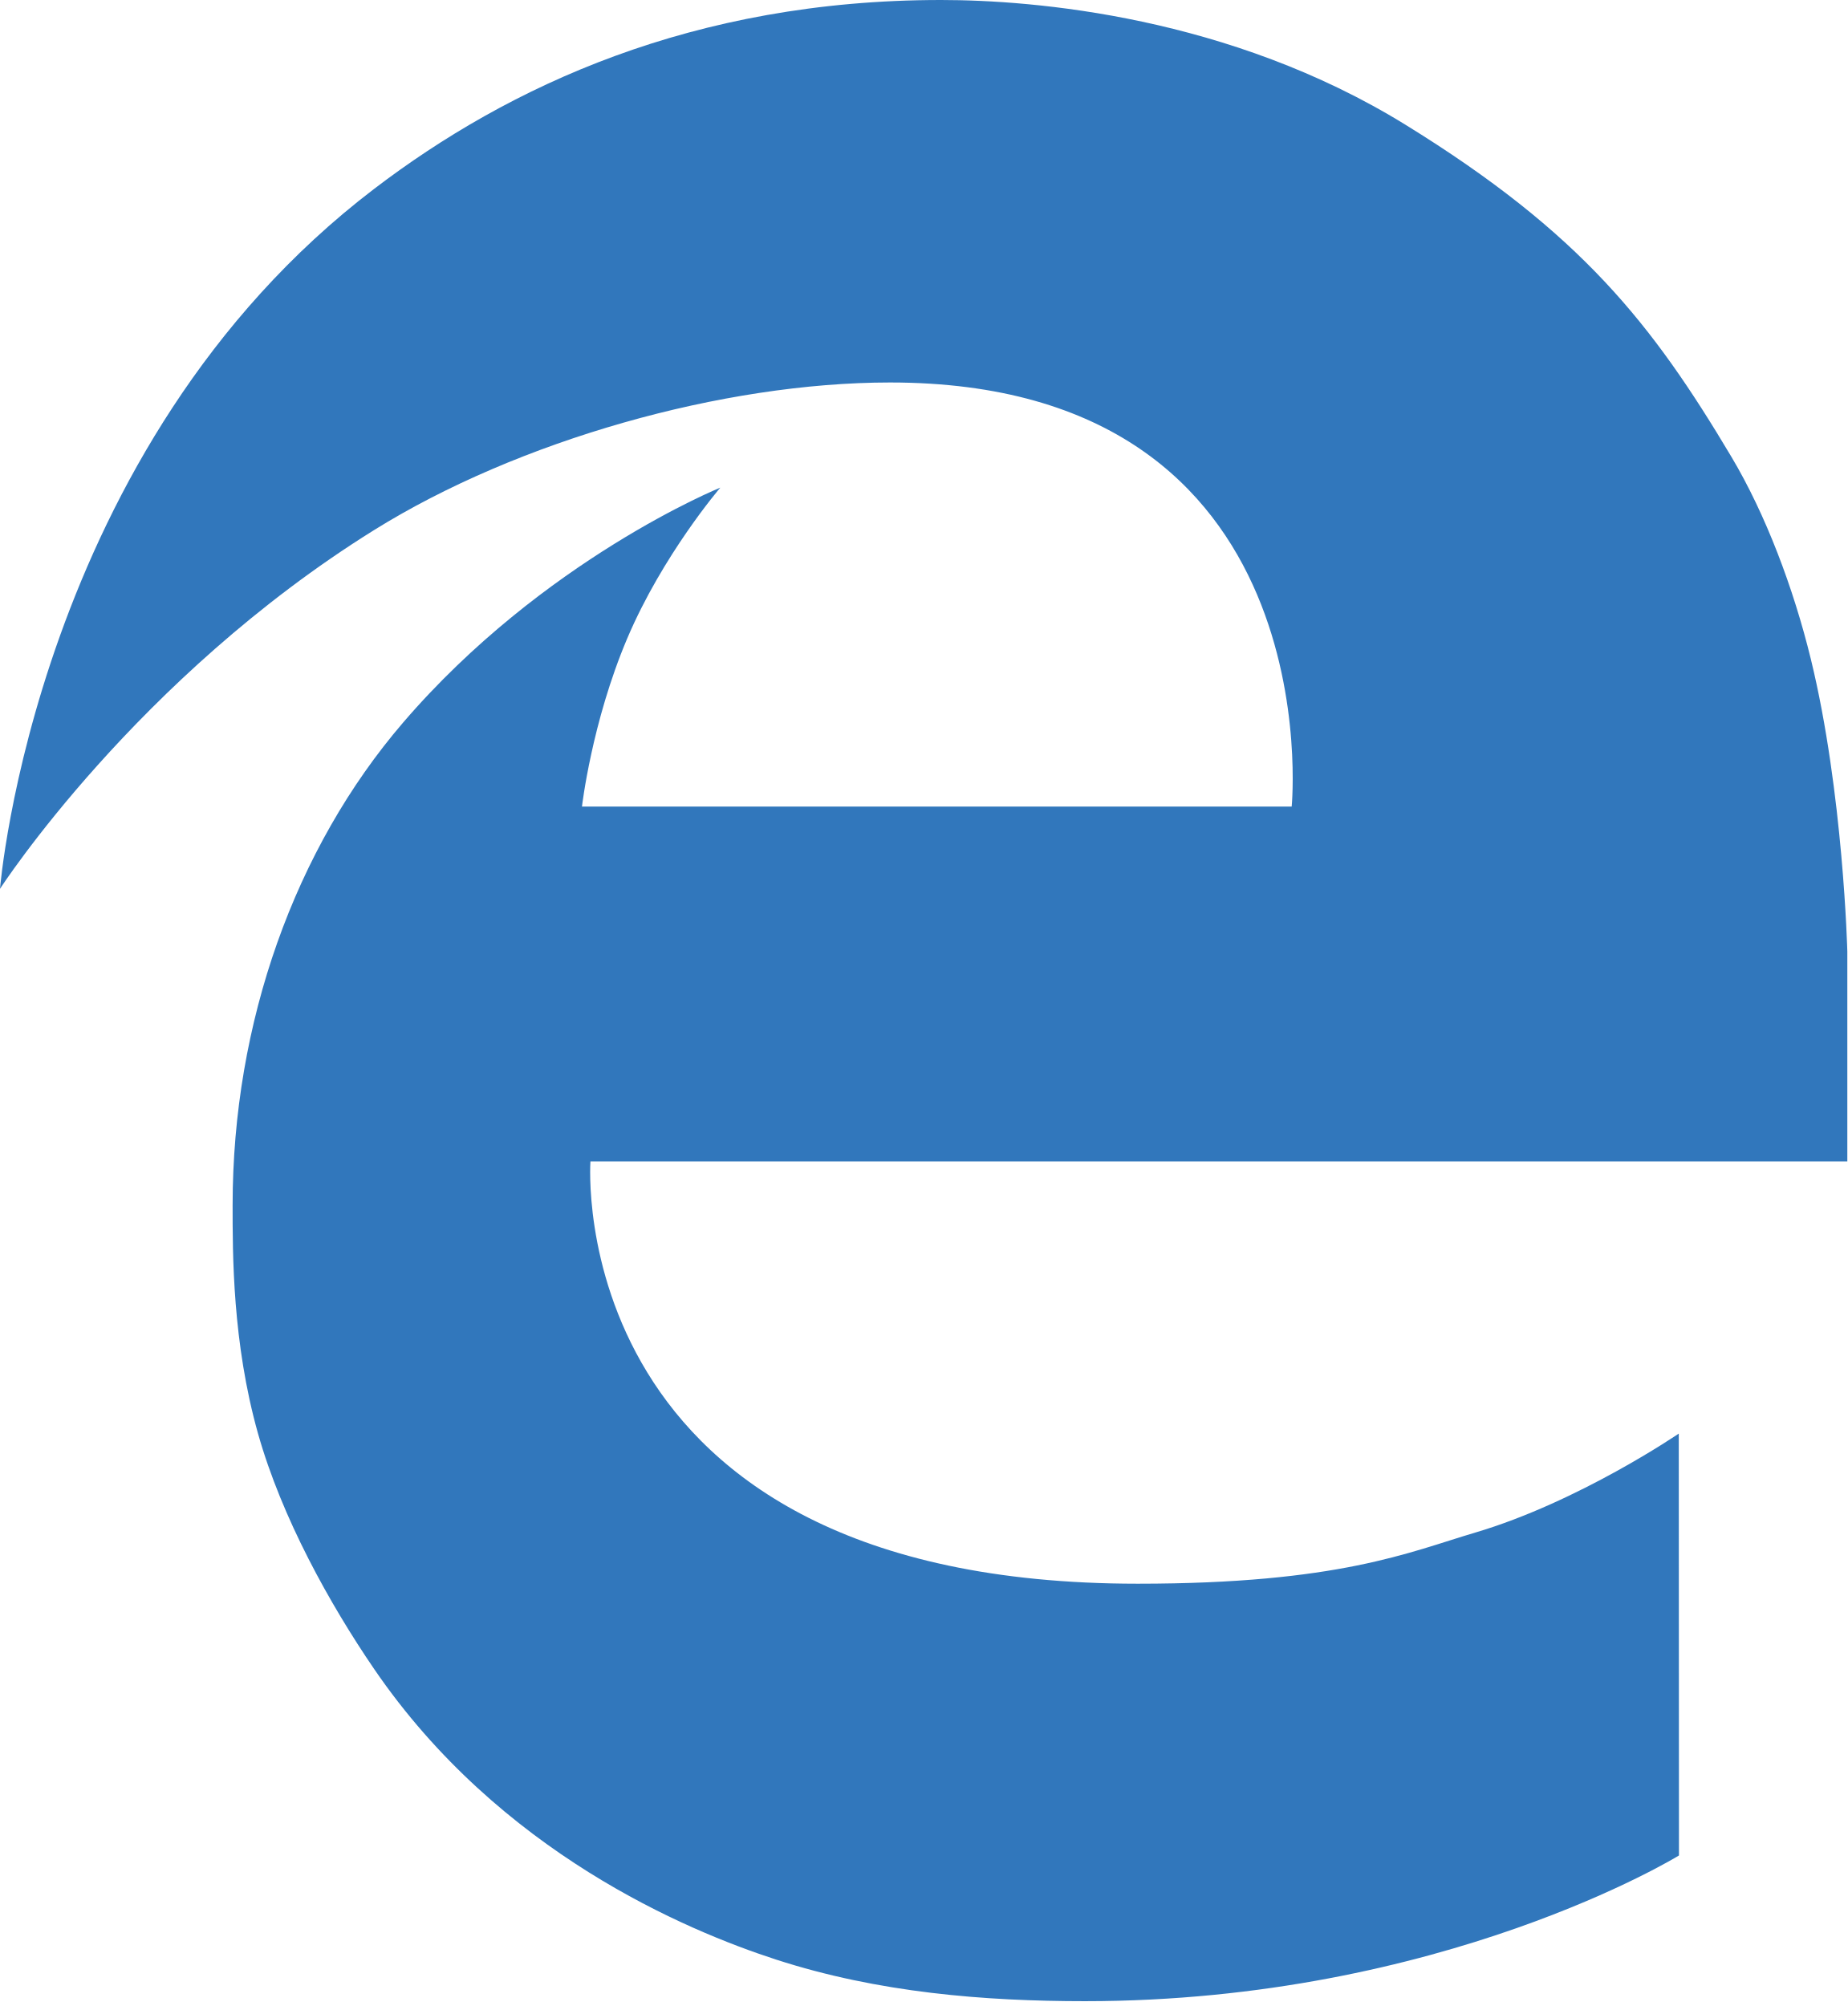
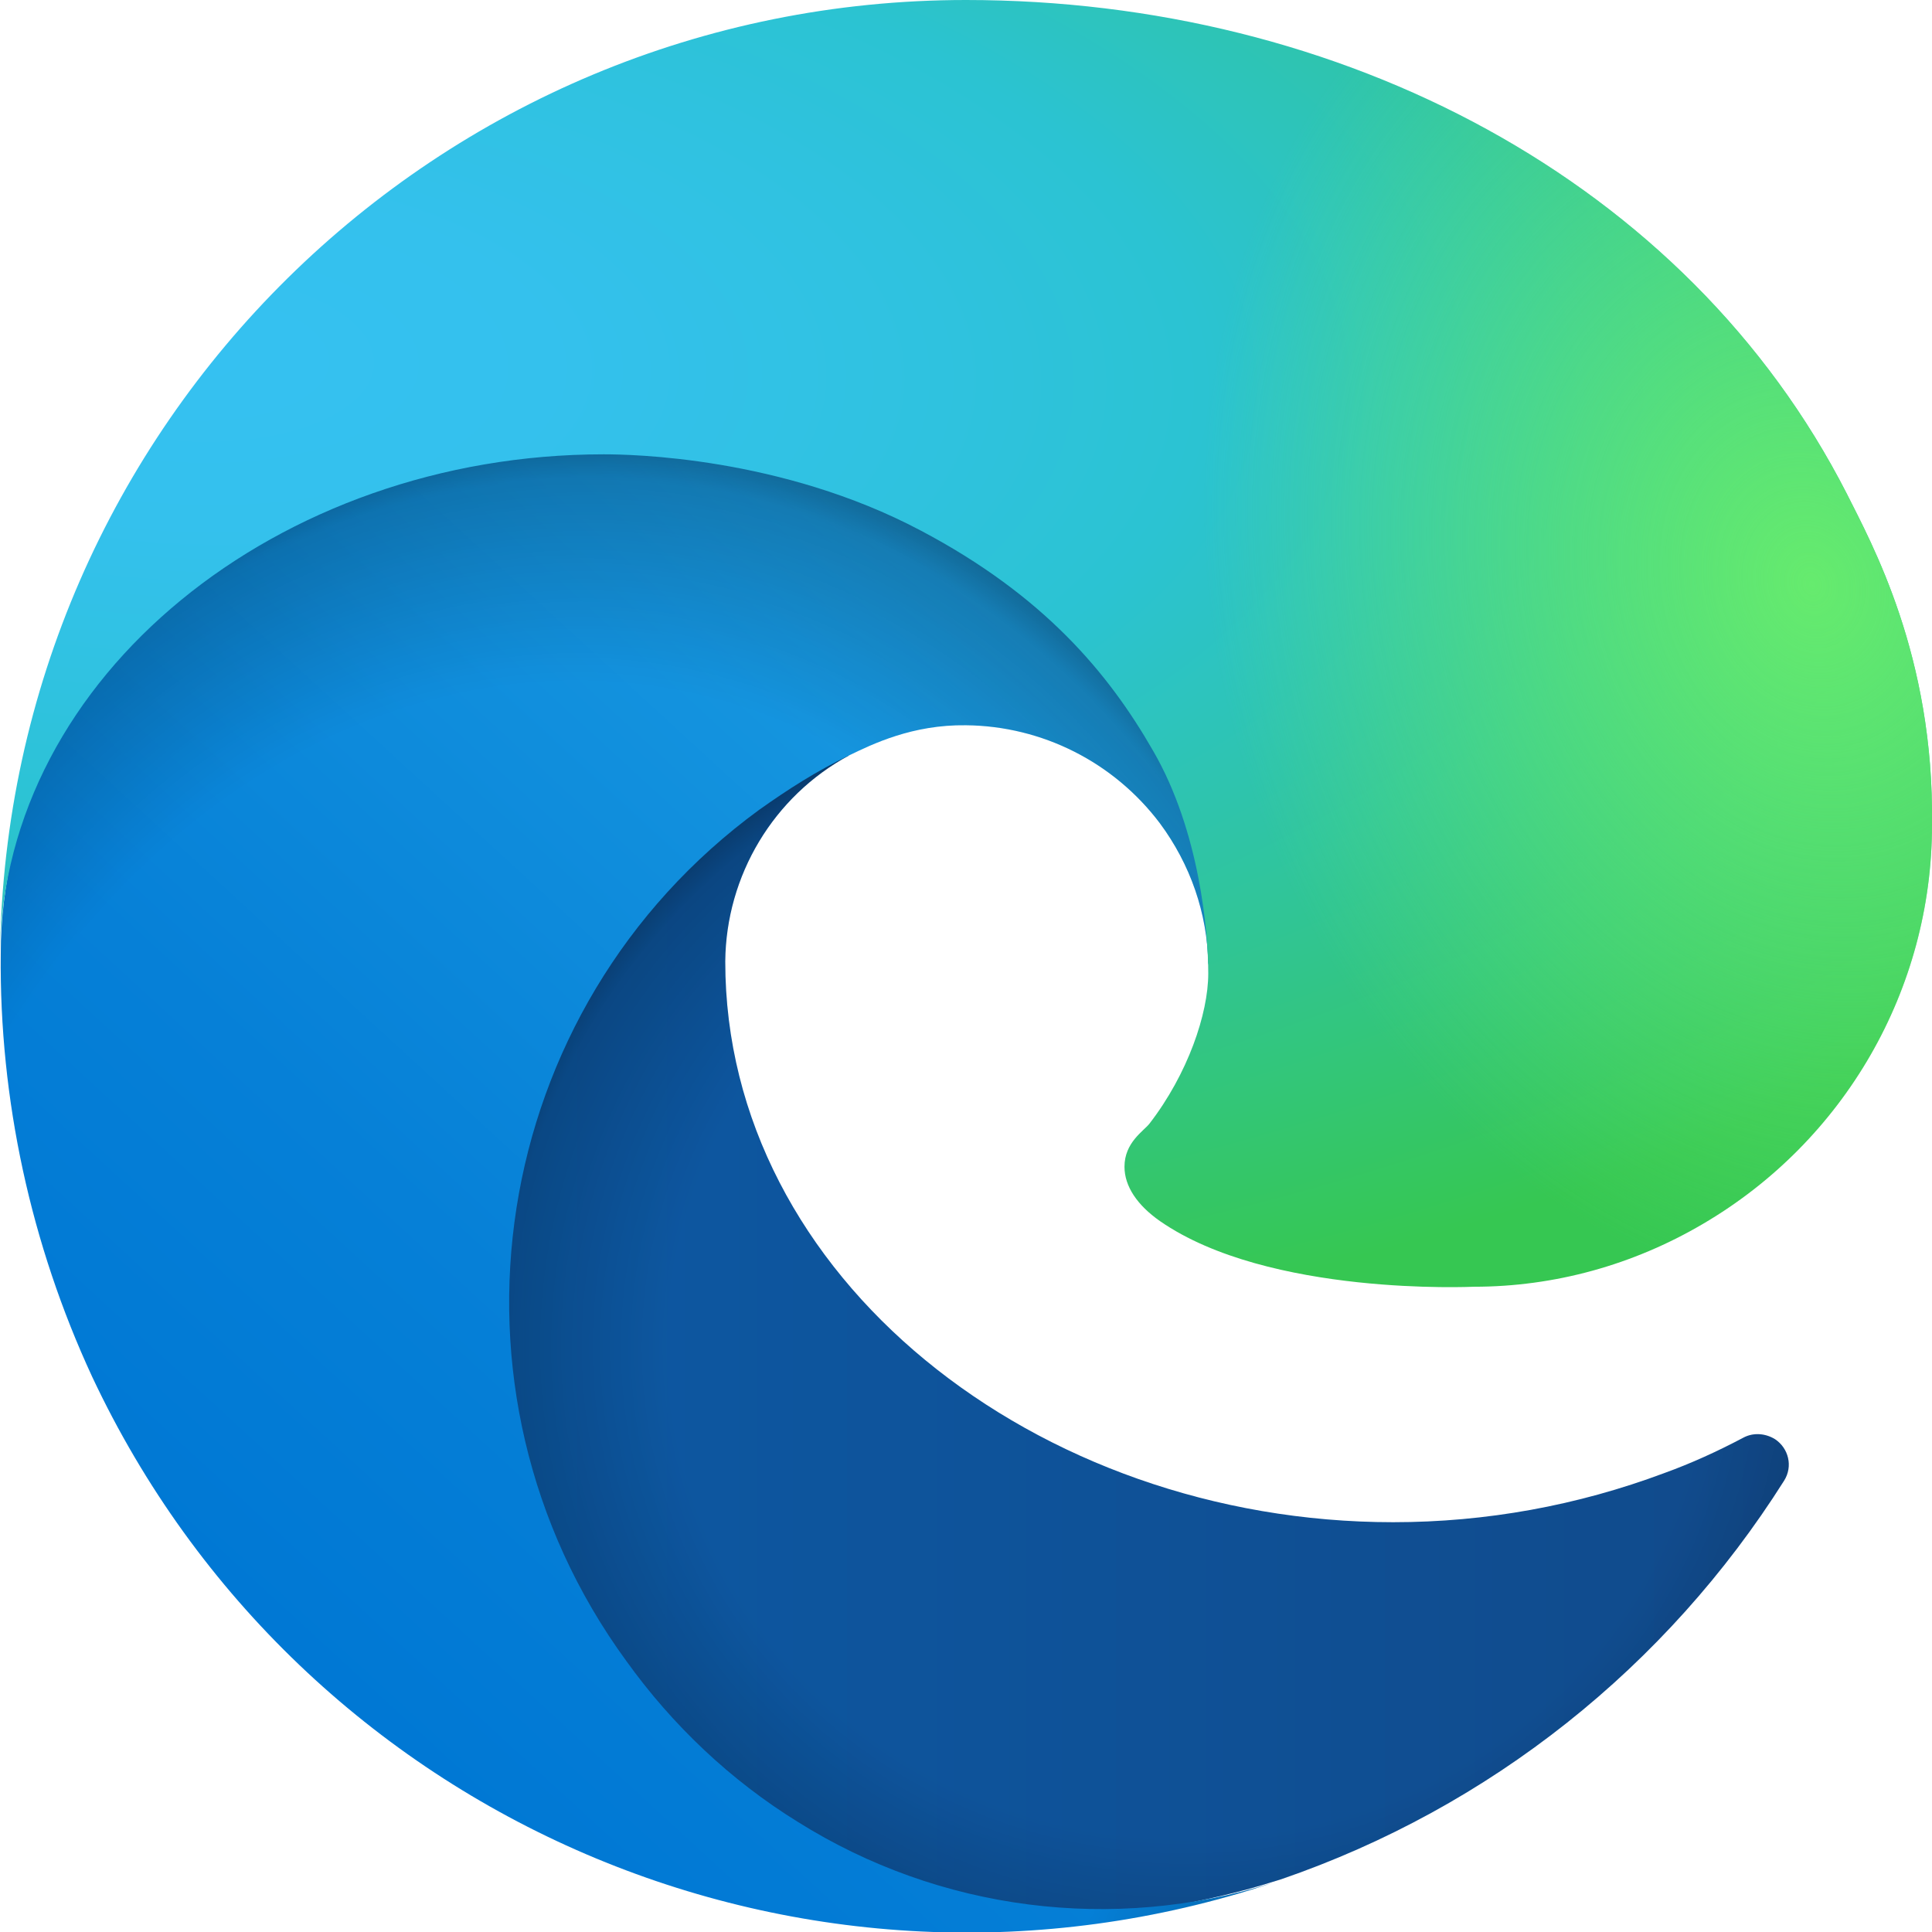
- <svg xmlns="http://www.w3.org/2000/svg" width="256px" height="278px" viewBox="0 0 256 278" version="1.1" preserveAspectRatio="xMidYMid">
+ <svg xmlns="http://www.w3.org/2000/svg" width="256px" height="256px" viewBox="0 0 256 256" version="1.1">
+   <defs>
+     <linearGradient id="linearGradient-1" gradientUnits="userSpaceOnUse" x1="63.334" y1="757.83" x2="241.617" y2="757.83" gradientTransform="matrix(1 0 0 1 -4.63 -580.8098)">
+       <stop offset="0" style="stop-color:#0C59A4" />
+       <stop offset="1" style="stop-color:#114A8B" />
+     </linearGradient>
+     <radialGradient id="radialGradient-1" cx="161.83" cy="788.401" r="95.38" gradientTransform="matrix(0.9999 0 0 0.9498 -4.6217 -570.3868)" gradientUnits="userSpaceOnUse">
+       <stop offset="0.72" style="stop-color:#000000;stop-opacity:0" />
+       <stop offset="0.95" style="stop-color:#000000;stop-opacity:0.53" />
+       <stop offset="1" style="stop-color:#000000" />
+     </radialGradient>
+     <linearGradient id="linearGradient-2" gradientUnits="userSpaceOnUse" x1="157.401" y1="680.556" x2="46.028" y2="801.868" gradientTransform="matrix(1 0 0 1 -4.63 -580.8098)">
+       <stop offset="0" style="stop-color:#1B9DE2" />
+       <stop offset="0.16" style="stop-color:#1595DF" />
+       <stop offset="0.67" style="stop-color:#0680D7" />
+       <stop offset="1" style="stop-color:#0078D4" />
+     </linearGradient>
+     <radialGradient id="radialGradient-2" cx="-773.636" cy="746.715" r="143.24" gradientTransform="matrix(0.15 -0.9898 0.8 0.12 -410.7182 -656.3412)" gradientUnits="userSpaceOnUse">
+       <stop offset="0.76" style="stop-color:#000000;stop-opacity:0" />
+       <stop offset="0.95" style="stop-color:#000000;stop-opacity:0.5" />
+       <stop offset="1" style="stop-color:#000000" />
+     </radialGradient>
+     <radialGradient id="radialGradient-3" cx="230.593" cy="-106.038" r="202.43" gradientTransform="matrix(-3.999750e-02 0.9998 -2.1299 -7.998414e-02 -190.7749 -191.6354)" gradientUnits="userSpaceOnUse">
+       <stop offset="0" style="stop-color:#35C1F1" />
+       <stop offset="0.11" style="stop-color:#34C1ED" />
+       <stop offset="0.23" style="stop-color:#2FC2DF" />
+       <stop offset="0.31" style="stop-color:#2BC3D2" />
+       <stop offset="0.67" style="stop-color:#36C752" />
+     </radialGradient>
+     <radialGradient id="radialGradient-4" cx="536.357" cy="-117.703" r="97.34" gradientTransform="matrix(0.28 0.9598 -0.78 0.23 -1.9279 -410.3179)" gradientUnits="userSpaceOnUse">
+       <stop offset="0" style="stop-color:#66EB6E" />
+       <stop offset="1" style="stop-color:#66EB6E;stop-opacity:0" />
+     </radialGradient>
+   </defs>
  <g>
-     <path d="M51.849,73.454 C18.857,93.991 0,123.176 0,123.176 C0,123.176 4.886,61.98 51.849,26.173 C70.527,11.931 96.063,0 130.409,0 C143.311,0 170.368,2.245 194.74,17.271 C219.111,32.296 228.958,44.883 239.938,63.31 C244.676,71.262 248.534,81.477 250.942,91.331 C255.452,109.792 256,131.872 256,131.872 L256,160.957 L81.822,160.957 C81.822,160.957 77.568,219.477 157.671,219.477 C185.53,219.477 195.285,215.1 204.448,212.387 C218.792,208.139 232.643,198.671 232.643,198.671 L232.669,257.139 C232.669,257.139 199.886,277.332 150.359,277.332 C136.412,277.332 121.714,276.162 107.539,271.563 C95.152,267.544 69.212,256.704 51.849,231.299 C45.708,222.313 39.052,210.354 35.756,198.671 C32.193,186.04 32.236,173.769 32.236,167.009 C32.236,141.725 40.875,117.584 55.864,100.133 C75.281,77.528 99.822,67.577 99.822,67.577 C99.822,67.577 91.828,76.896 86.911,88.499 C81.994,100.102 80.649,111.776 80.649,111.776 L179,111.776 C179,111.776 184.752,53.006 123.349,53.006 C100.213,53.006 71.797,61.037 51.849,73.454 L51.849,73.454 Z" fill="#3177BC" />
+     <path fill="url(#linearGradient-1)" d="M231,190.5c-3.4,1.8-6.9,3.4-10.5,4.7c-11.5,4.3-23.6,6.5-35.9,6.5c-47.3,0-88.5-32.5-88.5-74.3 c0.1-11.4,6.4-21.9,16.4-27.3c-42.8,1.8-53.8,46.4-53.8,72.5c0,73.9,68.1,81.4,82.8,81.4c7.9,0,19.8-2.3,27-4.6l1.3-0.4 c27.6-9.5,51-28.1,66.6-52.8c1.2-1.9,0.6-4.3-1.2-5.5C233.9,189.9,232.3,189.8,231,190.5z" />
+     <path opacity="0.35" fill="url(#radialGradient-1)" enable-background="new    " d="M231,190.5c-3.4,1.8-6.9,3.4-10.5,4.7 c-11.5,4.3-23.6,6.5-35.9,6.5c-47.3,0-88.5-32.5-88.5-74.3c0.1-11.4,6.4-21.9,16.4-27.3c-42.8,1.8-53.8,46.4-53.8,72.5 c0,73.9,68.1,81.4,82.8,81.4c7.9,0,19.8-2.3,27-4.6l1.3-0.4c27.6-9.5,51-28.1,66.6-52.8c1.2-1.9,0.6-4.3-1.2-5.5 C233.9,189.9,232.3,189.8,231,190.5z" />
+     <path fill="url(#linearGradient-2)" d="M105.7,241.4c-8.9-5.5-16.6-12.8-22.7-21.3c-26.3-36-18.4-86.5,17.6-112.8c3.8-2.7,7.7-5.2,11.9-7.2 c3.1-1.5,8.4-4.1,15.5-4c10.1,0.1,19.6,4.9,25.7,13c4,5.4,6.3,11.9,6.4,18.7c0-0.2,24.5-79.6-80-79.6c-43.9,0-80,41.7-80,78.2 c-0.2,19.3,4,38.5,12.1,56c27.6,58.8,94.8,87.6,156.4,67.1C147.5,256.1,124.5,253.2,105.7,241.4L105.7,241.4z" />
+     <path opacity="0.41" fill="url(#radialGradient-2)" enable-background="new    " d="M105.7,241.4c-8.9-5.5-16.6-12.8-22.7-21.3 c-26.3-36-18.4-86.5,17.6-112.8c3.8-2.7,7.7-5.2,11.9-7.2c3.1-1.5,8.4-4.1,15.5-4c10.1,0.1,19.6,4.9,25.7,13 c4,5.4,6.3,11.9,6.4,18.7c0-0.2,24.5-79.6-80-79.6c-43.9,0-80,41.7-80,78.2c-0.2,19.3,4,38.5,12.1,56 c27.6,58.8,94.8,87.6,156.4,67.1C147.5,256.1,124.5,253.2,105.7,241.4L105.7,241.4z" />
+     <path fill="url(#radialGradient-3)" d="M152.3,148.9c-0.8,1-3.3,2.5-3.3,5.7c0,2.6,1.7,5.1,4.7,7.2c14.4,10,41.5,8.7,41.6,8.7 c10.7,0,21.1-2.9,30.3-8.3c18.8-11,30.4-31.1,30.4-52.9c0.3-22.4-8-37.3-11.3-43.9C223.5,23.9,177.7,0,128,0C58,0,1,56.2,0,126.2 c0.5-36.5,36.8-66,80-66c3.5,0,23.5,0.3,42,10.1c16.3,8.6,24.9,18.9,30.8,29.2c6.2,10.7,7.3,24.1,7.3,29.5 C160.1,134.3,157.4,142.3,152.3,148.9z" />
+     <path fill="url(#radialGradient-4)" d="M152.3,148.9c-0.8,1-3.3,2.5-3.3,5.7c0,2.6,1.7,5.1,4.7,7.2c14.4,10,41.5,8.7,41.6,8.7 c10.7,0,21.1-2.9,30.3-8.3c18.8-11,30.4-31.1,30.4-52.9c0.3-22.4-8-37.3-11.3-43.9C223.5,23.9,177.7,0,128,0C58,0,1,56.2,0,126.2 c0.5-36.5,36.8-66,80-66c3.5,0,23.5,0.3,42,10.1c16.3,8.6,24.9,18.9,30.8,29.2c6.2,10.7,7.3,24.1,7.3,29.5 C160.1,134.3,157.4,142.3,152.3,148.9z" />
  </g>
</svg>
